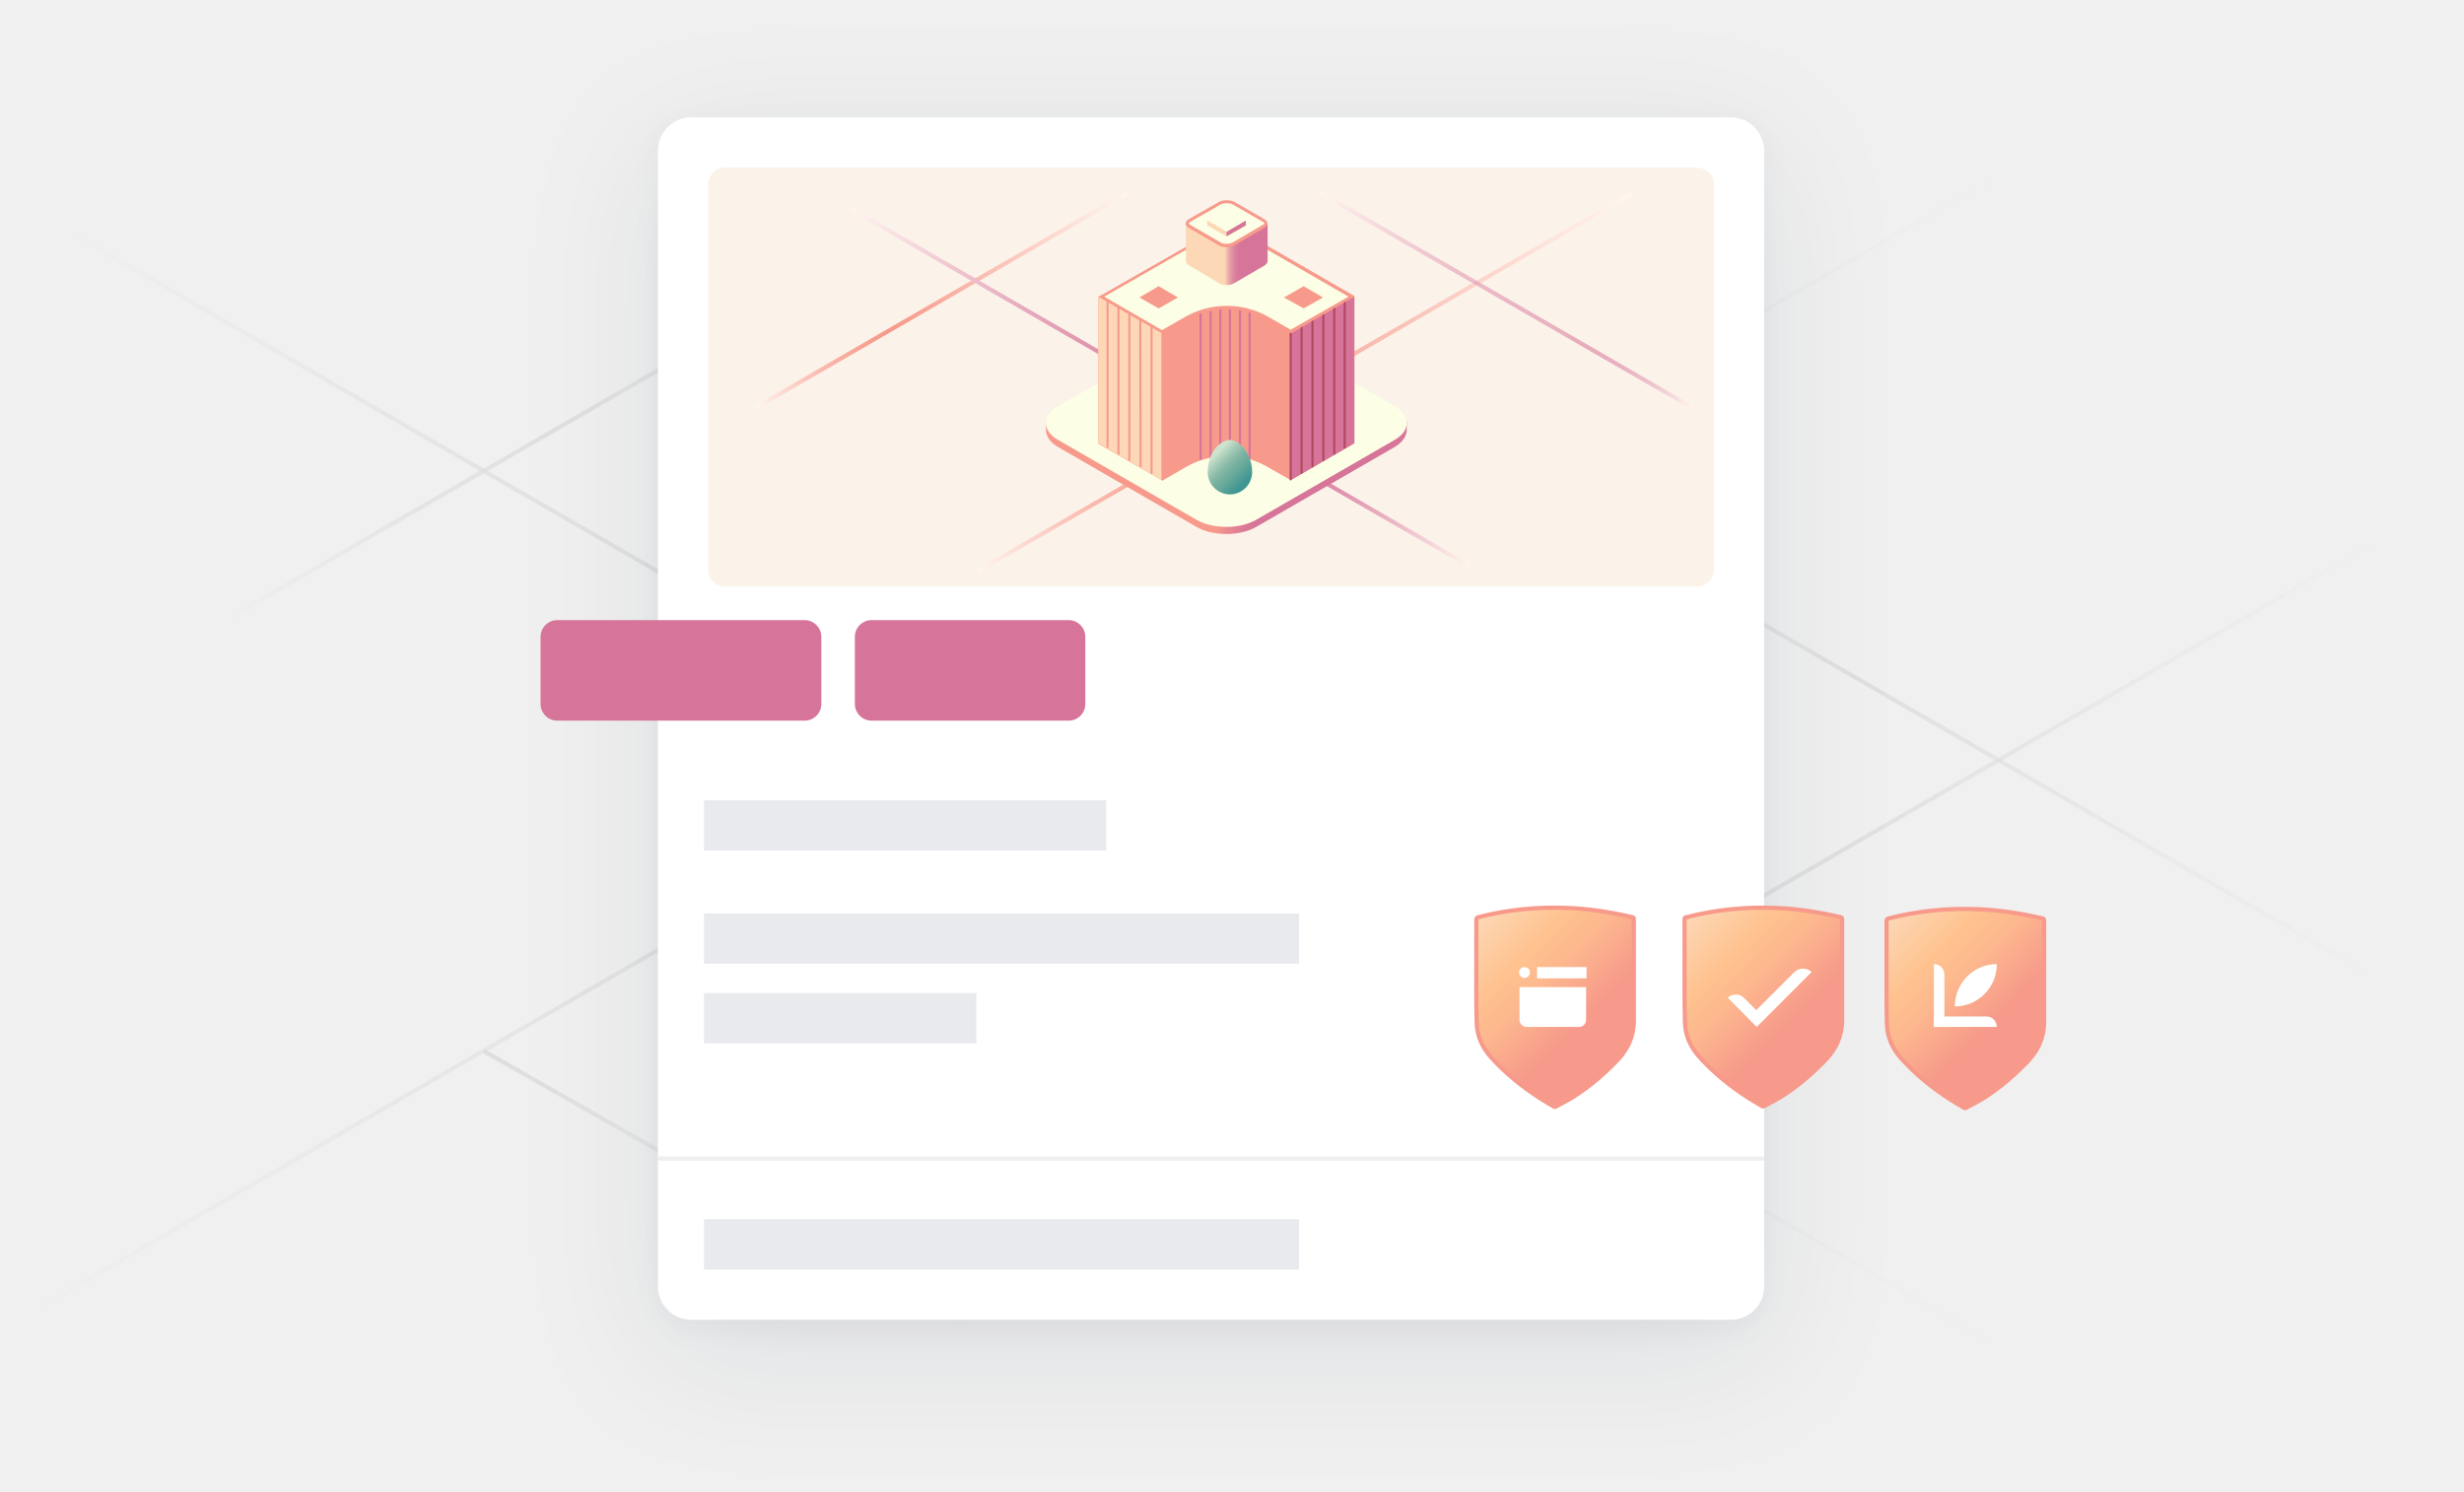
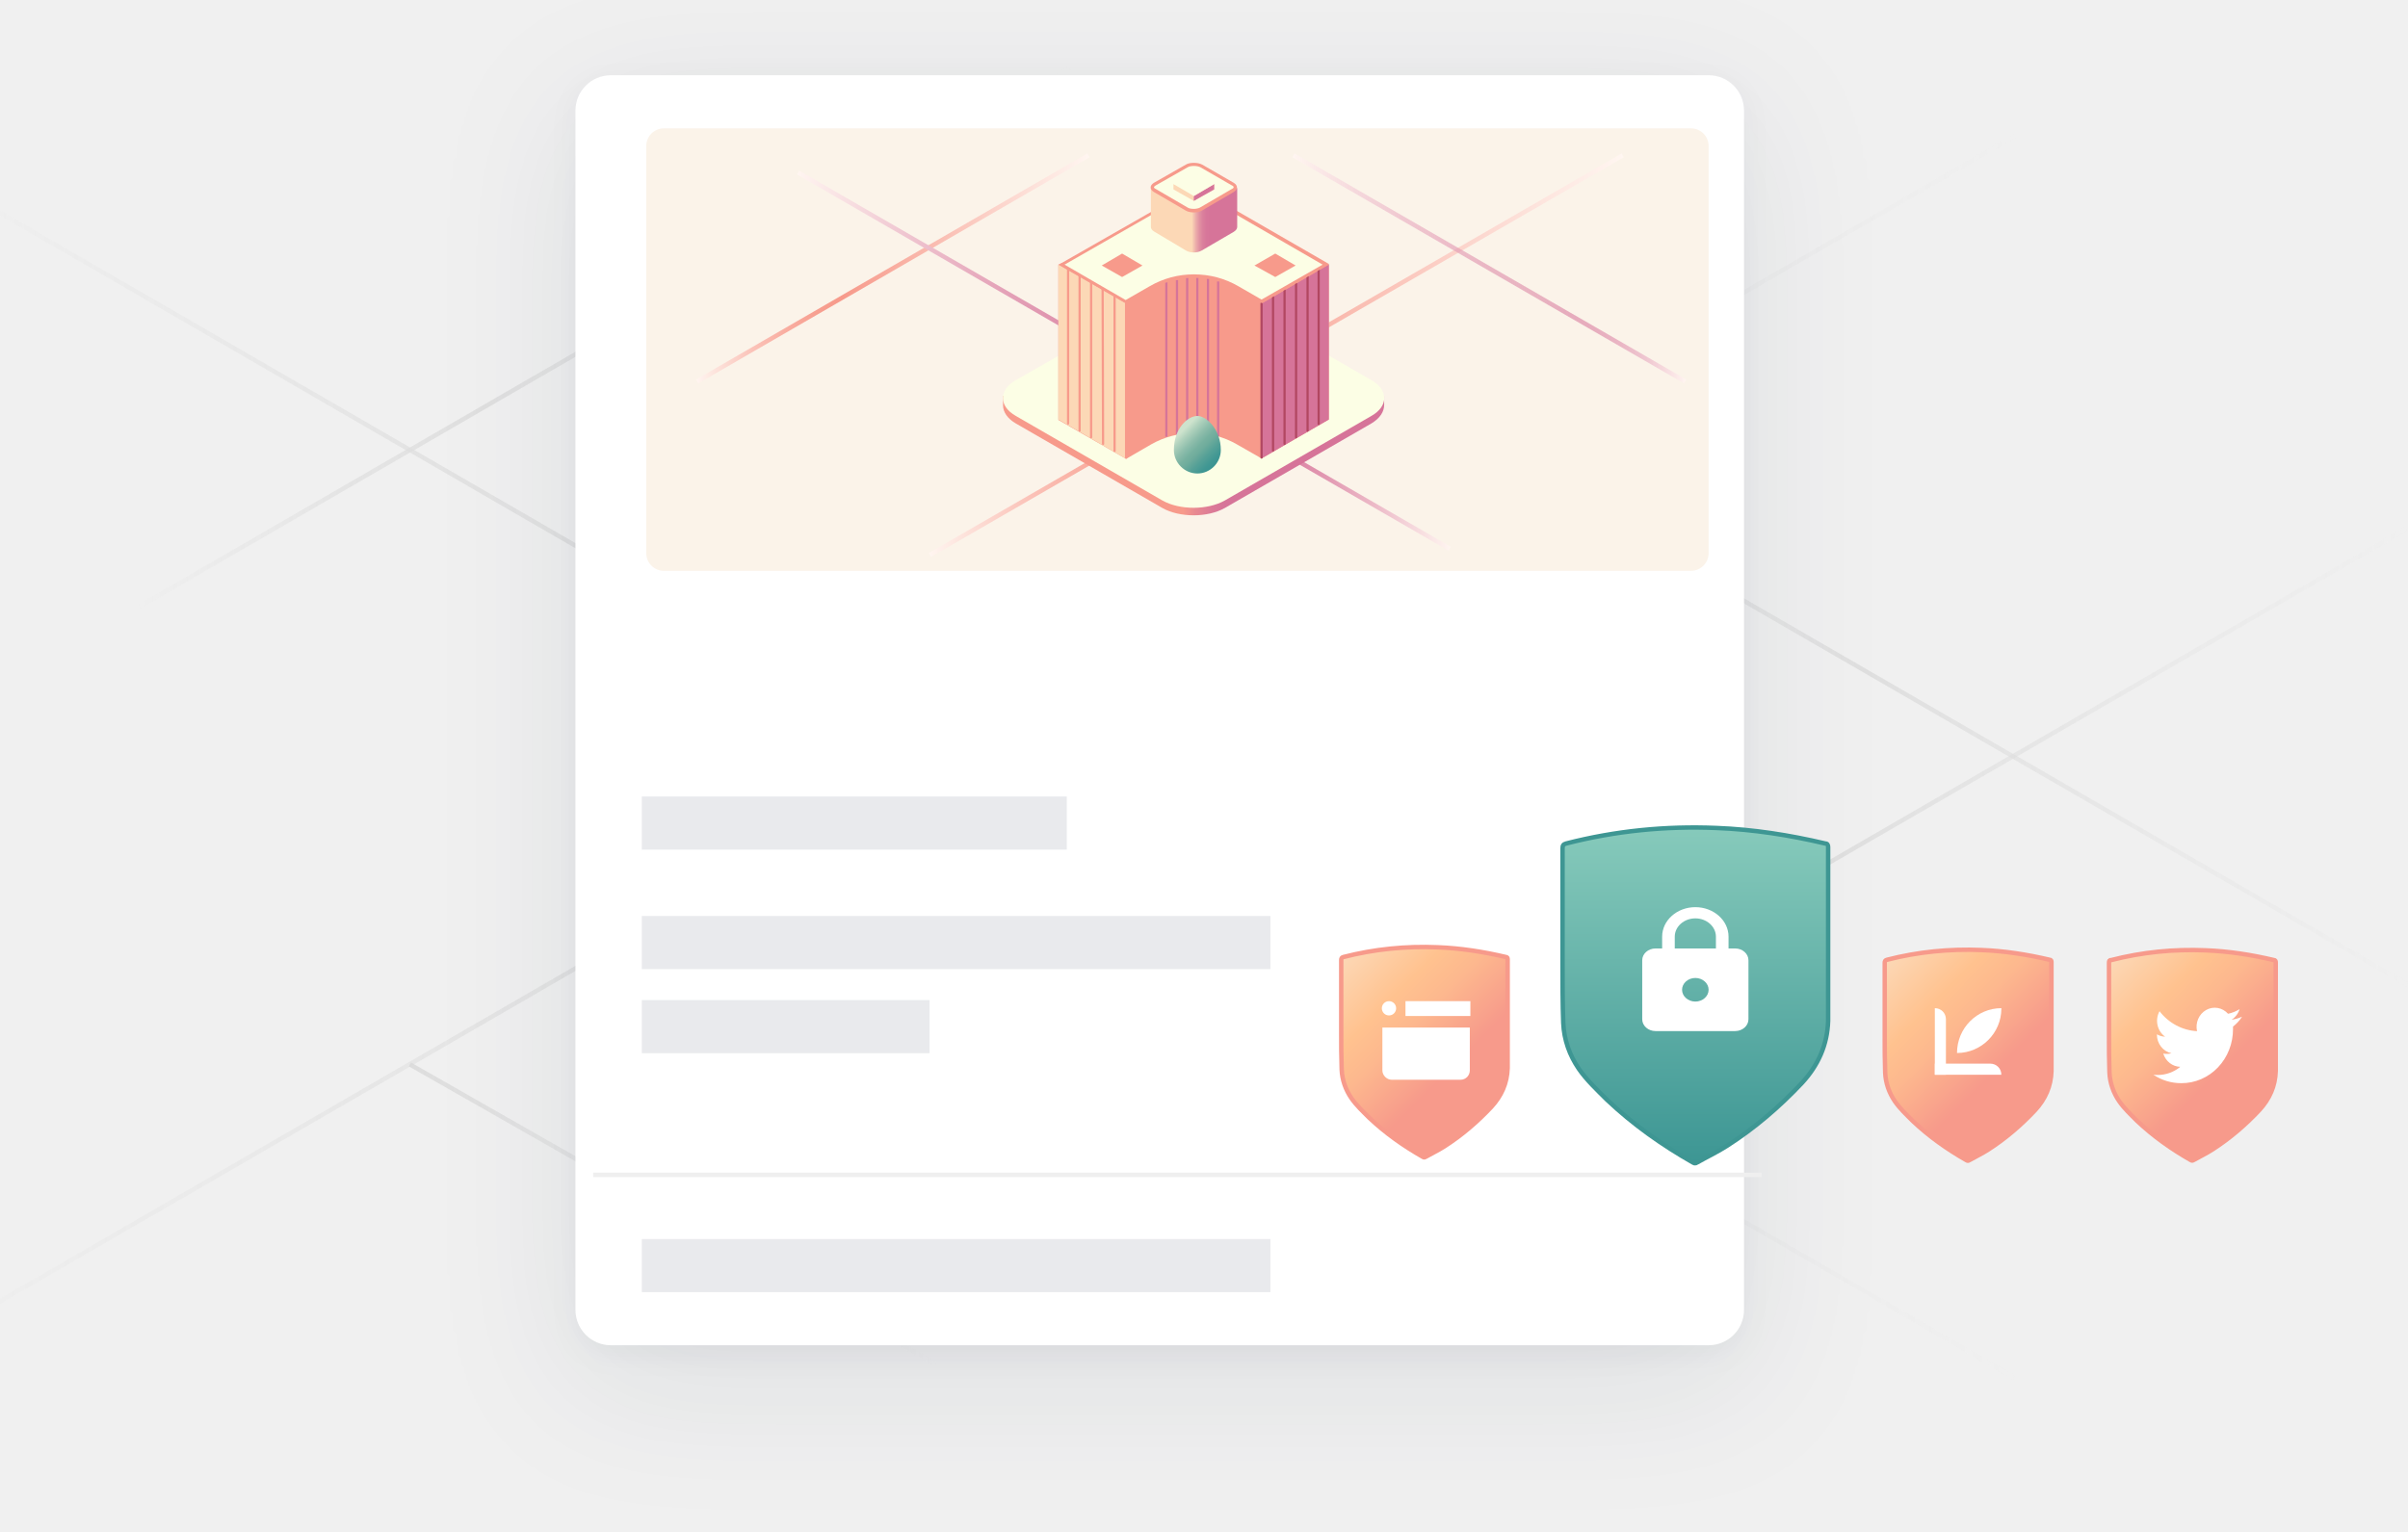
- <svg xmlns="http://www.w3.org/2000/svg" width="588" height="356" viewBox="0 0 588 356" fill="none">
-   <path d="M477.154 41.706L7.672 313.053" stroke="url(#paint0_linear)" stroke-miterlimit="10" />
-   <path d="M565.558 130.177L355.882 251.367" stroke="url(#paint1_linear)" stroke-miterlimit="10" />
-   <path d="M264.165 26.437L54.489 147.627" stroke="url(#paint2_linear)" stroke-miterlimit="10" />
-   <path d="M17.437 55.753L477.154 321.429" stroke="url(#paint3_linear)" stroke-miterlimit="10" />
-   <path d="M115.431 250.844L234 318.375" stroke="url(#paint4_linear)" stroke-miterlimit="10" />
-   <path d="M371.139 120.318L565.82 232.783" stroke="url(#paint5_linear)" stroke-miterlimit="10" />
-   <g filter="url(#filter0_dd)">
-     <path d="M157 36C157 31.582 160.582 28 165 28H413C417.418 28 421 31.582 421 36V307C421 311.418 417.418 315 413 315H165C160.582 315 157 311.418 157 307V36Z" fill="white" />
+ <svg xmlns="http://www.w3.org/2000/svg" width="544" height="346" viewBox="0 0 544 346" fill="none">
+   <g clip-path="url(#clip0)">
+     <path d="M454.991 30.794L-15.355 302.929" stroke="url(#paint0_linear)" stroke-miterlimit="10" />
+     <path d="M543.558 119.522L333.496 241.064" stroke="url(#paint1_linear)" stroke-miterlimit="10" />
+     <path d="M241.611 15.482L31.549 137.023" stroke="url(#paint2_linear)" stroke-miterlimit="10" />
+     <path d="M-5.572 44.883L454.992 311.329" stroke="url(#paint3_linear)" stroke-miterlimit="10" />
+     <path d="M92.602 240.539L211.389 308.266" stroke="url(#paint4_linear)" stroke-miterlimit="10" />
+     <path d="M348.779 109.635L543.818 222.426" stroke="url(#paint5_linear)" stroke-miterlimit="10" />
+     <g filter="url(#filter0_dd)">
+       <path d="M130 25C130 20.582 133.582 17 138 17H386C390.418 17 394 20.582 394 25V296C394 300.418 390.418 304 386 304H138C133.582 304 130 300.418 130 296V25Z" fill="white" />
+     </g>
+     <line x1="134" y1="265.5" x2="398" y2="265.5" stroke="#EFEFEF" />
+     <rect x="145" y="207" width="142" height="12" fill="#E9EAED" />
+     <rect x="145" y="280" width="142" height="12" fill="#E9EAED" />
+     <rect x="145" y="180" width="96" height="12" fill="#E9EAED" />
+     <rect x="145" y="226" width="65" height="12" fill="#E9EAED" />
+     <rect x="146" y="29" width="240" height="100" rx="4" fill="#FBF3E9" />
+     <g clip-path="url(#clip1)">
+       <path d="M366.6 35.1L210.1 125.4" stroke="url(#paint6_linear)" stroke-miterlimit="10" />
+       <path d="M245.9 35.1L157.5 86.2" stroke="url(#paint7_linear)" stroke-miterlimit="10" />
+       <path d="M292.199 35.1L380.699 86.2" stroke="url(#paint8_linear)" stroke-miterlimit="10" />
+       <path d="M180.301 39L327.501 124" stroke="url(#paint9_linear)" stroke-miterlimit="10" />
+       <path d="M229.5 95.7C227.6 94.6 226.6 93.1 226.6 91.6C226.6 90.1 226.6 89.5 226.6 89.5L262.8 68.5C266.7 66.3 273 66.3 276.9 68.5L312.7 89.5C312.7 89.5 312.7 90 312.7 91.5C312.7 93 311.8 94.5 309.8 95.7L276.7 114.8C272.8 117 266.5 117 262.6 114.8L229.5 95.7Z" fill="url(#paint10_linear)" />
+       <path d="M229.499 94C225.599 91.8 225.599 88.1 229.499 85.9L262.799 66.9C266.699 64.7 272.999 64.7 276.899 66.9L309.799 85.9C313.699 88.1 313.699 91.8 309.799 94L276.699 113.1C272.799 115.3 266.499 115.3 262.599 113.1L229.499 94Z" fill="#FCFEE5" />
+       <path d="M279.4 100.4L285 103.6L300.2 94.8V59.8C294.2 56.4 245 56.4 239.1 59.8V94.9L254.4 103.7L260.1 100.4C266.1 97 273.5 97 279.4 100.4Z" fill="#F79A8B" />
+       <path d="M254.4 68.6L239.1 59.8V94.8L254.4 103.7V68.6Z" fill="#FCD8B6" />
+       <path d="M285 68.6V103.6L300.2 94.8V59.8L285 68.6Z" fill="#D67499" />
+       <path d="M297.9 95.8V61" stroke="#B24761" stroke-width="0.5" stroke-miterlimit="10" stroke-linecap="round" />
+       <path d="M295.4 97.3V62.5" stroke="#B24761" stroke-width="0.5" stroke-miterlimit="10" stroke-linecap="round" />
+       <path d="M292.801 98.8V64.1" stroke="#B24761" stroke-width="0.5" stroke-miterlimit="10" stroke-linecap="round" />
+       <path d="M290.199 100.3V65.6" stroke="#B24761" stroke-width="0.5" stroke-miterlimit="10" stroke-linecap="round" />
+       <path d="M287.6 101.8V67.1" stroke="#B24761" stroke-width="0.5" stroke-miterlimit="10" stroke-linecap="round" />
+       <path d="M285 103.4V68.6" stroke="#B24761" stroke-width="0.5" stroke-miterlimit="10" stroke-linecap="round" />
+       <path d="M241.299 95.7V60.7" stroke="#F79A8B" stroke-width="0.5" stroke-miterlimit="10" stroke-linecap="round" />
+       <path d="M243.898 97.3V62.2" stroke="#F79A8B" stroke-width="0.5" stroke-miterlimit="10" stroke-linecap="round" />
+       <path d="M246.498 98.8V63.8" stroke="#F79A8B" stroke-width="0.5" stroke-miterlimit="10" stroke-linecap="round" />
+       <path d="M249.2 100.3L249.1 65.4" stroke="#F79A8B" stroke-width="0.5" stroke-miterlimit="10" stroke-linecap="round" />
+       <path d="M251.799 101.9V67" stroke="#F79A8B" stroke-width="0.5" stroke-miterlimit="10" stroke-linecap="round" />
+       <path d="M254.398 103.4V68.6" stroke="#F79A8B" stroke-width="0.5" stroke-miterlimit="10" stroke-linecap="round" />
+       <path d="M263.498 98.7V63.8" stroke="#D67499" stroke-width="0.5" stroke-miterlimit="10" />
+       <path d="M265.898 98.2V63.3" stroke="#D67499" stroke-width="0.5" stroke-miterlimit="10" />
+       <path d="M268.199 97.9V62.8" stroke="#D67499" stroke-width="0.5" stroke-miterlimit="10" />
+       <path d="M270.498 97.9V62.8" stroke="#D67499" stroke-width="0.5" stroke-miterlimit="10" />
+       <path d="M272.898 98.2V63" stroke="#D67499" stroke-width="0.5" stroke-miterlimit="10" />
+       <path d="M275.199 98.6V63.6" stroke="#D67499" stroke-width="0.5" stroke-miterlimit="10" />
+       <path d="M239.898 59.8L260.398 48.1C263.298 46.5 266.498 45.6 269.798 45.6C273.098 45.6 276.398 46.5 279.298 48.1L299.498 59.8L284.998 68.1L279.598 65C276.598 63.3 273.198 62.4 269.698 62.4C266.298 62.4 262.898 63.3 259.898 65L254.398 68.2L239.898 59.8Z" fill="#FCFEE5" />
+       <path d="M269.799 45.9C273.099 45.9 276.299 46.8 279.099 48.4L298.799 59.8L284.999 67.7L279.799 64.7C276.699 62.9 273.299 62 269.699 62C266.199 62 262.799 62.9 259.699 64.7L254.299 67.8L240.499 59.8L260.399 48.4C263.299 46.8 266.499 45.9 269.799 45.9ZM269.799 45.2C266.499 45.2 263.199 46.1 260.199 47.8L239.199 59.8L254.499 68.6L260.199 65.3C263.199 63.6 266.499 62.7 269.799 62.7C273.099 62.7 276.499 63.6 279.499 65.3L285.099 68.5L300.299 59.7L279.499 47.7C276.399 46 273.099 45.2 269.799 45.2Z" fill="#F79A8B" />
+       <path d="M260.7 52.3C260.2 52 260 51.6 260 51.3C260 50.9 260 42.5 260 42.5H279.5C279.5 42.5 279.5 51 279.5 51.3C279.5 51.7 279.2 52.1 278.7 52.4L271.5 56.6C270.5 57.2 268.9 57.2 267.9 56.6L260.7 52.3Z" fill="url(#paint11_linear)" />
+       <path d="M269.699 47.7C269.099 47.7 268.499 47.6 268.099 47.3L260.899 43.1C260.499 42.9 260.299 42.6 260.299 42.4C260.299 42.1 260.499 41.9 260.899 41.7L268.099 37.6C268.499 37.4 269.099 37.2 269.699 37.2C270.299 37.2 270.899 37.3 271.299 37.6L278.399 41.7C278.799 41.9 278.999 42.2 278.999 42.4C278.999 42.6 278.799 42.9 278.399 43.1L271.199 47.3C270.899 47.5 270.299 47.7 269.699 47.7Z" fill="#FCFEE5" />
+       <path d="M269.699 37.5C270.299 37.5 270.799 37.6 271.199 37.8L278.299 41.9C278.599 42 278.699 42.2 278.699 42.3C278.699 42.4 278.599 42.6 278.299 42.7L271.099 46.9C270.699 47.1 270.199 47.2 269.699 47.2C269.099 47.2 268.599 47.1 268.299 46.9L261.099 42.7C260.799 42.6 260.699 42.4 260.699 42.3C260.699 42.2 260.799 42.1 261.099 41.9L268.299 37.8C268.599 37.6 269.199 37.5 269.699 37.5ZM269.699 36.8C268.999 36.8 268.399 36.9 267.899 37.2L260.699 41.3C259.699 41.9 259.699 42.8 260.699 43.4L267.899 47.6C268.399 47.9 269.099 48 269.699 48C270.399 48 270.999 47.9 271.499 47.6L278.699 43.4C279.699 42.8 279.699 41.9 278.699 41.3L271.599 37.2C270.999 36.9 270.399 36.8 269.699 36.8Z" fill="#F79A8B" />
+       <path d="M265.1 42.8V41.6H274.3V42.8L269.7 45.4L265.1 42.8Z" fill="#FCD8B6" />
+       <path d="M269.699 44.3L274.299 41.6V42.8L269.699 45.4V44.3Z" fill="#D67499" />
+       <path d="M265.1 41.6L269.7 39L274.3 41.6L269.7 44.3L265.1 41.6Z" fill="#FCFEE5" />
+       <path d="M248.898 60L253.498 57.3L258.098 60L253.498 62.6L248.898 60Z" fill="#F79A8B" />
+       <path d="M283.398 60L288.098 57.3L292.698 60L288.098 62.6L283.398 60Z" fill="#F79A8B" />
+       <path d="M275.799 101.7C275.799 104.6 273.399 107 270.499 107C267.599 107 265.199 104.6 265.199 101.7C265.199 96.7 268.399 94 270.499 94C272.599 94 275.799 97.1 275.799 101.7Z" fill="url(#paint12_linear)" />
+     </g>
+     <path d="M332.602 221L319.502 234.1L312.602 227.1C313.702 226.1 315.502 226.1 316.502 227.2L319.402 230.1L328.502 221C329.702 219.9 331.502 219.9 332.602 221Z" fill="white" />
+     <path d="M437 234.1H434.5V219.1C435.9 219.1 437 220.2 437 221.6V234.1Z" fill="white" />
+     <path d="M449.5 234.1H434.5V231.6H447C448.4 231.6 449.5 232.7 449.5 234.1Z" fill="white" />
+     <path d="M439.5 229.2C439.5 223.6 444 219.1 449.5 219.1V219.2C449.5 224.7 445 229.2 439.5 229.2Z" fill="white" />
+     <path d="M413 211.203C413 204.66 413 197.958 413 191.416C413 190.937 412.84 190.618 412.362 190.618C404.223 188.703 396.085 187.426 387.787 187.107C376.298 186.628 364.968 187.745 353.798 190.618C353.16 190.777 353 191.097 353 191.735C353 200.511 353 209.128 353 217.905C353 222.373 353 226.682 353.16 231.15C353.319 234.98 354.596 238.49 356.67 241.522C358.426 244.075 360.819 246.309 363.053 248.543C368.957 254.128 375.5 258.756 382.521 262.745C382.681 262.905 383.16 262.905 383.319 262.745C385.553 261.469 387.947 260.352 390.181 258.916C396.404 254.926 401.989 250.139 407.096 244.714C410.766 240.724 412.84 236.097 413 230.671C413 223.969 413 217.586 413 211.203Z" fill="url(#paint13_linear)" stroke="#3E9693" stroke-miterlimit="10" />
+     <path d="M392 214.333H390.5V211.667C390.5 207.987 387.14 205 383 205C378.86 205 375.5 207.987 375.5 211.667V214.333H374C372.35 214.333 371 215.533 371 217V230.333C371 231.8 372.35 233 374 233H392C393.65 233 395 231.8 395 230.333V217C395 215.533 393.65 214.333 392 214.333ZM383 226.333C381.35 226.333 380 225.133 380 223.667C380 222.2 381.35 221 383 221C384.65 221 386 222.2 386 223.667C386 225.133 384.65 226.333 383 226.333ZM387.65 214.333H378.35V211.667C378.35 209.387 380.435 207.533 383 207.533C385.565 207.533 387.65 209.387 387.65 211.667V214.333Z" fill="white" />
+     <path d="M340.6 229.167C340.6 225.067 340.6 220.867 340.6 216.767C340.6 216.467 340.5 216.267 340.2 216.267C335.1 215.067 330 214.267 324.8 214.067C317.6 213.767 310.5 214.467 303.5 216.267C303.1 216.367 303 216.567 303 216.967C303 222.467 303 227.867 303 233.367C303 236.167 303 238.867 303.1 241.667C303.2 244.067 304 246.267 305.3 248.167C306.4 249.767 307.9 251.167 309.3 252.567C313 256.067 317.1 258.967 321.5 261.467C321.6 261.567 321.9 261.567 322 261.467C323.4 260.667 324.9 259.967 326.3 259.067C330.2 256.567 333.7 253.567 336.9 250.167C339.2 247.667 340.5 244.767 340.6 241.367C340.6 237.167 340.6 233.167 340.6 229.167Z" fill="url(#paint14_linear)" stroke="#F79A8B" stroke-miterlimit="10" />
+     <path d="M329.939 244.004H314.411C313.293 244.004 312.299 243.01 312.299 241.892V232.203H332.05V241.892C332.05 243.01 331.181 244.004 329.939 244.004Z" fill="white" />
+     <path d="M332.176 226.24H317.518V229.594H332.176V226.24Z" fill="white" />
+     <path d="M313.791 229.47C314.683 229.47 315.406 228.747 315.406 227.855C315.406 226.963 314.683 226.24 313.791 226.24C312.899 226.24 312.176 226.963 312.176 227.855C312.176 228.747 312.899 229.47 313.791 229.47Z" fill="white" />
+     <path d="M463.452 229.831C463.452 225.72 463.452 221.507 463.452 217.395C463.452 217.095 463.352 216.894 463.052 216.894C457.942 215.691 452.833 214.888 447.623 214.688C440.41 214.387 433.297 215.089 426.284 216.894C425.883 216.994 425.783 217.195 425.783 217.596C425.783 223.112 425.783 228.528 425.783 234.044C425.783 236.852 425.783 239.56 425.883 242.368C425.984 244.775 426.785 246.981 428.087 248.887C429.189 250.491 430.692 251.895 432.095 253.299C435.802 256.809 439.909 259.718 444.317 262.225C444.417 262.325 444.718 262.325 444.818 262.225C446.221 261.423 447.724 260.721 449.126 259.818C453.033 257.311 456.54 254.302 459.746 250.892C462.05 248.385 463.352 245.477 463.452 242.067C463.452 237.855 463.452 233.843 463.452 229.831Z" fill="url(#paint15_linear)" stroke="#F79A8B" stroke-miterlimit="10" />
+     <path d="M439.61 242.869H437.105V227.826C438.508 227.826 439.61 228.929 439.61 230.333V242.869Z" fill="white" />
+     <path d="M452.133 242.869H437.105V240.362H449.628C451.031 240.362 452.133 241.465 452.133 242.869Z" fill="white" />
+     <path d="M442.115 237.955C442.115 232.339 446.624 227.826 452.134 227.826V227.926C452.134 233.442 447.625 237.955 442.115 237.955Z" fill="white" />
+     <path d="M514.122 229.899C514.122 225.787 514.122 221.575 514.122 217.463C514.122 217.162 514.022 216.961 513.722 216.961C508.612 215.758 503.503 214.956 498.293 214.755C491.08 214.454 483.967 215.156 476.954 216.961C476.553 216.961 476.453 217.062 476.453 217.563C476.453 223.079 476.453 228.495 476.453 234.011C476.453 236.819 476.453 239.527 476.553 242.335C476.653 244.742 477.455 246.948 478.757 248.854C479.859 250.458 481.362 251.862 482.765 253.266C486.472 256.776 490.579 259.685 494.987 262.192C495.087 262.292 495.388 262.292 495.488 262.192C496.891 261.39 498.393 260.688 499.796 259.785C503.703 257.278 507.21 254.269 510.416 250.859C512.72 248.352 514.022 245.444 514.122 242.034C514.122 237.922 514.122 233.91 514.122 229.899Z" fill="url(#paint16_linear)" stroke="#F79A8B" stroke-miterlimit="10" />
+     <path d="M492.771 244.774C494.308 244.786 495.832 244.477 497.254 243.866C498.677 243.256 499.97 242.355 501.057 241.217C502.145 240.079 503.007 238.726 503.592 237.236C504.177 235.746 504.475 234.149 504.467 232.538C504.467 232.351 504.467 232.164 504.467 231.985C505.266 231.372 505.957 230.616 506.508 229.753C505.758 230.101 504.962 230.33 504.148 230.43C505.004 229.891 505.644 229.045 505.951 228.049C505.146 228.551 504.265 228.903 503.346 229.092C502.727 228.398 501.908 227.938 501.014 227.783C500.12 227.628 499.203 227.787 498.404 228.235C497.605 228.683 496.97 229.395 496.597 230.26C496.224 231.125 496.134 232.096 496.341 233.02C494.705 232.937 493.105 232.492 491.645 231.716C490.184 230.94 488.897 229.85 487.866 228.516C487.34 229.465 487.178 230.588 487.414 231.657C487.65 232.727 488.265 233.662 489.135 234.273C488.482 234.252 487.843 234.068 487.272 233.736V233.79C487.274 234.784 487.602 235.747 488.202 236.517C488.803 237.287 489.638 237.815 490.567 238.014C489.962 238.185 489.327 238.209 488.712 238.084C488.976 238.941 489.488 239.689 490.177 240.226C490.866 240.763 491.698 241.061 492.556 241.079C491.101 242.279 489.302 242.928 487.45 242.923C487.123 242.925 486.796 242.905 486.471 242.861C488.352 244.119 490.539 244.783 492.771 244.774Z" fill="white" />
  </g>
-   <line x1="157" y1="276.5" x2="421" y2="276.5" stroke="#EFEFEF" />
-   <rect x="129" y="148" width="67" height="24" rx="4" fill="#D67499" />
-   <rect x="204" y="148" width="55" height="24" rx="4" fill="#D67499" />
-   <rect x="168" y="218" width="142" height="12" fill="#E9EAED" />
-   <rect x="168" y="291" width="142" height="12" fill="#E9EAED" />
-   <rect x="168" y="191" width="96" height="12" fill="#E9EAED" />
-   <rect x="168" y="237" width="65" height="12" fill="#E9EAED" />
-   <rect x="169" y="40" width="240" height="100" rx="4" fill="#FBF3E9" />
-   <path d="M389.6 46.1L233.1 136.4" stroke="url(#paint6_linear)" stroke-miterlimit="10" />
-   <path d="M268.9 46.1L180.5 97.2" stroke="url(#paint7_linear)" stroke-miterlimit="10" />
-   <path d="M315.2 46.1L403.7 97.2" stroke="url(#paint8_linear)" stroke-miterlimit="10" />
-   <path d="M203.3 50L350.5 135" stroke="url(#paint9_linear)" stroke-miterlimit="10" />
-   <path d="M252.5 106.7C250.6 105.6 249.6 104.1 249.6 102.6C249.6 101.1 249.6 100.5 249.6 100.5L285.8 79.5C289.7 77.3 296 77.3 299.9 79.5L335.7 100.5C335.7 100.5 335.7 101 335.7 102.5C335.7 104 334.8 105.5 332.8 106.7L299.7 125.8C295.8 128 289.5 128 285.6 125.8L252.5 106.7Z" fill="url(#paint10_linear)" />
-   <path d="M252.5 105C248.6 102.8 248.6 99.1 252.5 96.9L285.8 77.9C289.7 75.7 296 75.7 299.9 77.9L332.8 96.9C336.7 99.1 336.7 102.8 332.8 105L299.7 124.1C295.8 126.3 289.5 126.3 285.6 124.1L252.5 105Z" fill="#FCFEE5" />
-   <path d="M302.4 111.4L308 114.6L323.2 105.8V70.8C317.2 67.4 268 67.4 262.1 70.8V105.9L277.4 114.7L283.1 111.4C289.1 108 296.5 108 302.4 111.4Z" fill="#F79A8B" />
-   <path d="M277.4 79.6L262.1 70.8V105.8L277.4 114.7V79.6Z" fill="#FCD8B6" />
-   <path d="M308 79.6V114.6L323.2 105.8V70.8L308 79.6Z" fill="#D67499" />
-   <path d="M320.9 106.8V72" stroke="#B24761" stroke-width="0.5" stroke-miterlimit="10" stroke-linecap="round" />
-   <path d="M318.4 108.3V73.5" stroke="#B24761" stroke-width="0.5" stroke-miterlimit="10" stroke-linecap="round" />
-   <path d="M315.8 109.8V75.1" stroke="#B24761" stroke-width="0.5" stroke-miterlimit="10" stroke-linecap="round" />
-   <path d="M313.2 111.3V76.6" stroke="#B24761" stroke-width="0.5" stroke-miterlimit="10" stroke-linecap="round" />
-   <path d="M310.6 112.8V78.1" stroke="#B24761" stroke-width="0.5" stroke-miterlimit="10" stroke-linecap="round" />
-   <path d="M308 114.4V79.6" stroke="#B24761" stroke-width="0.5" stroke-miterlimit="10" stroke-linecap="round" />
-   <path d="M264.3 106.7V71.7" stroke="#F79A8B" stroke-width="0.5" stroke-miterlimit="10" stroke-linecap="round" />
-   <path d="M266.9 108.3V73.2" stroke="#F79A8B" stroke-width="0.5" stroke-miterlimit="10" stroke-linecap="round" />
-   <path d="M269.5 109.8V74.8" stroke="#F79A8B" stroke-width="0.5" stroke-miterlimit="10" stroke-linecap="round" />
-   <path d="M272.2 111.3L272.1 76.4" stroke="#F79A8B" stroke-width="0.5" stroke-miterlimit="10" stroke-linecap="round" />
-   <path d="M274.8 112.9V78" stroke="#F79A8B" stroke-width="0.5" stroke-miterlimit="10" stroke-linecap="round" />
-   <path d="M277.4 114.4V79.6" stroke="#F79A8B" stroke-width="0.5" stroke-miterlimit="10" stroke-linecap="round" />
-   <path d="M286.5 109.7V74.8" stroke="#D67499" stroke-width="0.5" stroke-miterlimit="10" />
-   <path d="M288.9 109.2V74.3" stroke="#D67499" stroke-width="0.5" stroke-miterlimit="10" />
-   <path d="M291.2 108.9V73.8" stroke="#D67499" stroke-width="0.5" stroke-miterlimit="10" />
-   <path d="M293.5 108.9V73.8" stroke="#D67499" stroke-width="0.5" stroke-miterlimit="10" />
-   <path d="M295.9 109.2V74" stroke="#D67499" stroke-width="0.5" stroke-miterlimit="10" />
-   <path d="M298.2 109.6V74.6" stroke="#D67499" stroke-width="0.5" stroke-miterlimit="10" />
-   <path d="M262.9 70.8L283.4 59.1C286.3 57.5 289.5 56.6 292.8 56.6C296.1 56.6 299.4 57.5 302.3 59.1L322.5 70.8L308 79.1L302.6 76C299.6 74.3 296.2 73.4 292.7 73.4C289.3 73.4 285.9 74.3 282.9 76L277.4 79.2L262.9 70.8Z" fill="#FCFEE5" />
-   <path d="M292.8 56.9C296.1 56.9 299.3 57.8 302.1 59.4L321.8 70.8L308 78.7L302.8 75.7C299.7 73.9 296.3 73 292.7 73C289.2 73 285.8 73.9 282.7 75.7L277.3 78.8L263.5 70.8L283.4 59.4C286.3 57.8 289.5 56.9 292.8 56.9ZM292.8 56.2C289.5 56.2 286.2 57.1 283.2 58.8L262.2 70.8L277.5 79.6L283.2 76.3C286.2 74.6 289.5 73.7 292.8 73.7C296.1 73.7 299.5 74.6 302.5 76.3L308.1 79.5L323.3 70.7L302.5 58.7C299.4 57 296.1 56.2 292.8 56.2Z" fill="#F79A8B" />
-   <path d="M283.7 63.3C283.2 63 283 62.6 283 62.3C283 61.9 283 53.5 283 53.5H302.5C302.5 53.5 302.5 62 302.5 62.3C302.5 62.7 302.2 63.1 301.7 63.4L294.5 67.6C293.5 68.2 291.9 68.2 290.9 67.6L283.7 63.3Z" fill="url(#paint11_linear)" />
-   <path d="M292.7 58.7C292.1 58.7 291.5 58.6 291.1 58.3L283.9 54.1C283.5 53.9 283.3 53.6 283.3 53.4C283.3 53.1 283.5 52.9 283.9 52.7L291.1 48.6C291.5 48.4 292.1 48.2 292.7 48.2C293.3 48.2 293.9 48.3 294.3 48.6L301.4 52.7C301.8 52.9 302 53.2 302 53.4C302 53.6 301.8 53.9 301.4 54.1L294.2 58.3C293.9 58.5 293.3 58.7 292.7 58.7Z" fill="#FCFEE5" />
-   <path d="M292.7 48.5C293.3 48.5 293.8 48.6 294.2 48.8L301.3 52.9C301.6 53 301.7 53.2 301.7 53.3C301.7 53.4 301.6 53.6 301.3 53.7L294.1 57.9C293.7 58.1 293.2 58.2 292.7 58.2C292.1 58.2 291.6 58.1 291.3 57.9L284.1 53.7C283.8 53.6 283.7 53.4 283.7 53.3C283.7 53.2 283.8 53.1 284.1 52.9L291.3 48.8C291.6 48.6 292.2 48.5 292.7 48.5ZM292.7 47.8C292 47.8 291.4 47.9 290.9 48.2L283.7 52.3C282.7 52.9 282.7 53.8 283.7 54.4L290.9 58.6C291.4 58.9 292.1 59 292.7 59C293.4 59 294 58.9 294.5 58.6L301.7 54.4C302.7 53.8 302.7 52.9 301.7 52.3L294.6 48.2C294 47.9 293.4 47.8 292.7 47.8Z" fill="#F79A8B" />
-   <path d="M288.1 53.8V52.6H297.3V53.8L292.7 56.4L288.1 53.8Z" fill="#FCD8B6" />
-   <path d="M292.7 55.3L297.3 52.6V53.8L292.7 56.4V55.3Z" fill="#D67499" />
-   <path d="M288.1 52.6L292.7 50L297.3 52.6L292.7 55.3L288.1 52.6Z" fill="#FCFEE5" />
-   <path d="M271.9 71L276.5 68.3L281.1 71L276.5 73.6L271.9 71Z" fill="#F79A8B" />
-   <path d="M306.4 71L311.1 68.3L315.7 71L311.1 73.6L306.4 71Z" fill="#F79A8B" />
-   <path d="M298.8 112.7C298.8 115.6 296.4 118 293.5 118C290.6 118 288.2 115.6 288.2 112.7C288.2 107.7 291.4 105 293.5 105C295.6 105 298.8 108.1 298.8 112.7Z" fill="url(#paint12_linear)" />
-   <path d="M389.9 231.8C389.9 227.7 389.9 223.5 389.9 219.4C389.9 219.1 389.8 218.9 389.5 218.9C384.4 217.7 379.3 216.9 374.1 216.7C366.9 216.4 359.8 217.1 352.8 218.9C352.4 219 352.3 219.2 352.3 219.6C352.3 225.1 352.3 230.5 352.3 236C352.3 238.8 352.3 241.5 352.4 244.3C352.5 246.7 353.3 248.9 354.6 250.8C355.7 252.4 357.2 253.8 358.6 255.2C362.3 258.7 366.4 261.6 370.8 264.1C370.9 264.2 371.2 264.2 371.3 264.1C372.7 263.3 374.2 262.6 375.6 261.7C379.5 259.2 383 256.2 386.2 252.8C388.5 250.3 389.8 247.4 389.9 244C389.9 239.8 389.9 235.8 389.9 231.8Z" fill="url(#paint13_linear)" stroke="#F79A8B" stroke-miterlimit="10" />
-   <path d="M487.8 232.1C487.8 228 487.8 223.8 487.8 219.7C487.8 219.4 487.7 219.2 487.4 219.2C482.3 218 477.2 217.2 472 217C464.8 216.7 457.7 217.4 450.7 219.2C450.3 219.3 450.2 219.5 450.2 219.9C450.2 225.4 450.2 230.8 450.2 236.3C450.2 239.1 450.2 241.8 450.3 244.6C450.4 247 451.2 249.2 452.5 251.1C453.6 252.7 455.1 254.1 456.5 255.5C460.2 259 464.3 261.9 468.7 264.4C468.8 264.5 469.1 264.5 469.2 264.4C470.6 263.6 472.1 262.9 473.5 262C477.4 259.5 480.9 256.5 484.1 253.1C486.4 250.6 487.7 247.7 487.8 244.3C487.8 240.1 487.8 236.1 487.8 232.1Z" fill="url(#paint14_linear)" stroke="#F79A8B" stroke-miterlimit="10" />
-   <path d="M464 245.1H461.5V230.1C462.9 230.1 464 231.2 464 232.6V245.1Z" fill="white" />
-   <path d="M476.5 245.1H461.5V242.6H474C475.4 242.6 476.5 243.7 476.5 245.1Z" fill="white" />
-   <path d="M466.5 240.2C466.5 234.6 471 230.1 476.5 230.1V230.2C476.5 235.7 472 240.2 466.5 240.2Z" fill="white" />
-   <path d="M439.6 231.8C439.6 227.7 439.6 223.5 439.6 219.4C439.6 219.1 439.5 218.9 439.2 218.9C434.1 217.7 429 216.9 423.8 216.7C416.6 216.4 409.5 217.1 402.5 218.9C402.1 218.9 402 219 402 219.5C402 225 402 230.4 402 235.9C402 238.7 402 241.4 402.1 244.2C402.2 246.6 403 248.8 404.3 250.7C405.4 252.3 406.9 253.7 408.3 255.1C412 258.6 416.1 261.5 420.5 264C420.6 264.1 420.9 264.1 421 264C422.4 263.2 423.9 262.5 425.3 261.6C429.2 259.1 432.7 256.1 435.9 252.7C438.2 250.2 439.5 247.3 439.6 243.9C439.6 239.8 439.6 235.8 439.6 231.8Z" fill="url(#paint15_linear)" stroke="#F79A8B" stroke-miterlimit="10" />
-   <path d="M432.3 232L419.2 245.1L412.3 238.1C413.4 237.1 415.2 237.1 416.2 238.2L419.1 241.1L428.2 232C429.4 230.9 431.2 230.9 432.3 232Z" fill="white" />
-   <path d="M376.8 245.1H364.3C363.4 245.1 362.6 244.3 362.6 243.4V235.6H378.5V243.4C378.5 244.3 377.8 245.1 376.8 245.1Z" fill="white" />
-   <path d="M378.6 230.8H366.8V233.5H378.6V230.8Z" fill="white" />
-   <path d="M363.8 233.4C364.518 233.4 365.1 232.818 365.1 232.1C365.1 231.382 364.518 230.8 363.8 230.8C363.082 230.8 362.5 231.382 362.5 232.1C362.5 232.818 363.082 233.4 363.8 233.4Z" fill="white" />
  <defs>
-     <filter id="filter0_dd" x="125" y="4" width="328" height="351" filterUnits="userSpaceOnUse" color-interpolation-filters="sRGB">
+     <filter id="filter0_dd" x="98" y="-7" width="328" height="351" filterUnits="userSpaceOnUse" color-interpolation-filters="sRGB">
      <feFlood flood-opacity="0" result="BackgroundImageFix" />
      <feColorMatrix in="SourceAlpha" type="matrix" values="0 0 0 0 0 0 0 0 0 0 0 0 0 0 0 0 0 0 127 0" />
      <feOffset dy="2" />
      <feGaussianBlur stdDeviation="3" />
      <feColorMatrix type="matrix" values="0 0 0 0 0.039 0 0 0 0 0.09 0 0 0 0 0.2 0 0 0 0.04 0" />
      <feBlend mode="normal" in2="BackgroundImageFix" result="effect1_dropShadow" />
      <feColorMatrix in="SourceAlpha" type="matrix" values="0 0 0 0 0 0 0 0 0 0 0 0 0 0 0 0 0 0 127 0" />
      <feOffset dy="8" />
      <feGaussianBlur stdDeviation="16" />
      <feColorMatrix type="matrix" values="0 0 0 0 0.039 0 0 0 0 0.09 0 0 0 0 0.2 0 0 0 0.08 0" />
      <feBlend mode="normal" in2="effect1_dropShadow" result="effect2_dropShadow" />
      <feBlend mode="normal" in="SourceGraphic" in2="effect2_dropShadow" result="shape" />
    </filter>
-     <linearGradient id="paint0_linear" x1="7.489" y1="177.393" x2="477.413" y2="177.393" gradientUnits="userSpaceOnUse">
+     <linearGradient id="paint0_linear" x1="-15.539" y1="166.875" x2="455.251" y2="166.875" gradientUnits="userSpaceOnUse">
      <stop stop-color="#EFEFEF" stop-opacity="0.5" />
      <stop offset="0.033" stop-color="#ECECEC" stop-opacity="0.52" />
      <stop offset="0.284" stop-color="#DDDDDD" stop-opacity="0.675" />
      <stop offset="0.488" stop-color="#D8D8D8" stop-opacity="0.8" />
      <stop offset="1" stop-color="#EFEFEF" stop-opacity="0.5" />
    </linearGradient>
-     <linearGradient id="paint1_linear" x1="355.694" y1="190.771" x2="565.795" y2="190.771" gradientUnits="userSpaceOnUse">
+     <linearGradient id="paint1_linear" x1="333.307" y1="180.292" x2="543.795" y2="180.292" gradientUnits="userSpaceOnUse">
      <stop stop-color="#EFEFEF" stop-opacity="0.5" />
      <stop offset="0.025" stop-color="#ECECEC" stop-opacity="0.513" />
      <stop offset="0.218" stop-color="#DDDDDD" stop-opacity="0.617" />
      <stop offset="0.374" stop-color="#D8D8D8" stop-opacity="0.7" />
      <stop offset="1" stop-color="#EFEFEF" stop-opacity="0.5" />
    </linearGradient>
-     <linearGradient id="paint2_linear" x1="54.24" y1="87.036" x2="264.342" y2="87.036" gradientUnits="userSpaceOnUse">
+     <linearGradient id="paint2_linear" x1="31.299" y1="76.256" x2="241.787" y2="76.256" gradientUnits="userSpaceOnUse">
      <stop stop-color="#EFEFEF" stop-opacity="0.5" />
      <stop offset="0.025" stop-color="#ECECEC" stop-opacity="0.513" />
      <stop offset="0.218" stop-color="#DDDDDD" stop-opacity="0.617" />
      <stop offset="0.374" stop-color="#D8D8D8" stop-opacity="0.7" />
      <stop offset="1" stop-color="#EFEFEF" stop-opacity="0.5" />
    </linearGradient>
-     <linearGradient id="paint3_linear" x1="17.179" y1="188.585" x2="477.413" y2="188.585" gradientUnits="userSpaceOnUse">
+     <linearGradient id="paint3_linear" x1="-5.83" y1="178.1" x2="455.252" y2="178.1" gradientUnits="userSpaceOnUse">
      <stop stop-color="#EFEFEF" stop-opacity="0.5" />
      <stop offset="0.025" stop-color="#ECECEC" stop-opacity="0.52" />
      <stop offset="0.218" stop-color="#DDDDDD" stop-opacity="0.675" />
      <stop offset="0.374" stop-color="#D8D8D8" stop-opacity="0.8" />
      <stop offset="1" stop-color="#EFEFEF" stop-opacity="0.5" />
    </linearGradient>
-     <linearGradient id="paint4_linear" x1="115.173" y1="284.611" x2="234.194" y2="284.611" gradientUnits="userSpaceOnUse">
+     <linearGradient id="paint4_linear" x1="92.343" y1="274.405" x2="211.584" y2="274.405" gradientUnits="userSpaceOnUse">
      <stop stop-color="#D8D8D8" stop-opacity="0.8" />
      <stop offset="1" stop-color="#EFEFEF" stop-opacity="0.5" />
    </linearGradient>
-     <linearGradient id="paint5_linear" x1="370.951" y1="176.526" x2="566.019" y2="176.526" gradientUnits="userSpaceOnUse">
+     <linearGradient id="paint5_linear" x1="348.59" y1="166.005" x2="544.018" y2="166.005" gradientUnits="userSpaceOnUse">
      <stop stop-color="#EFEFEF" stop-opacity="0.5" />
      <stop offset="0.025" stop-color="#ECECEC" stop-opacity="0.513" />
      <stop offset="0.218" stop-color="#DDDDDD" stop-opacity="0.617" />
      <stop offset="0.374" stop-color="#D8D8D8" stop-opacity="0.7" />
      <stop offset="1" stop-color="#EFEFEF" stop-opacity="0.5" />
    </linearGradient>
-     <linearGradient id="paint6_linear" x1="232.811" y1="91.243" x2="389.808" y2="91.243" gradientUnits="userSpaceOnUse">
+     <linearGradient id="paint6_linear" x1="209.81" y1="80.243" x2="366.808" y2="80.243" gradientUnits="userSpaceOnUse">
      <stop stop-color="#FFF6F1" />
      <stop offset="0.049" stop-color="#FDE3DC" />
      <stop offset="0.142" stop-color="#FBC3B9" />
      <stop offset="0.23" stop-color="#F9ADA0" />
      <stop offset="0.309" stop-color="#F79F90" />
      <stop offset="0.374" stop-color="#F79A8B" />
      <stop offset="1" stop-color="#FFF6F1" />
    </linearGradient>
-     <linearGradient id="paint7_linear" x1="180.215" y1="71.607" x2="269.2" y2="71.607" gradientUnits="userSpaceOnUse">
+     <linearGradient id="paint7_linear" x1="157.215" y1="60.607" x2="246.2" y2="60.607" gradientUnits="userSpaceOnUse">
      <stop stop-color="#FFF6F1" />
      <stop offset="0.049" stop-color="#FDE3DC" />
      <stop offset="0.142" stop-color="#FBC3B9" />
      <stop offset="0.23" stop-color="#F9ADA0" />
      <stop offset="0.309" stop-color="#F79F90" />
      <stop offset="0.374" stop-color="#F79A8B" />
      <stop offset="1" stop-color="#FFF6F1" />
    </linearGradient>
-     <linearGradient id="paint8_linear" x1="403.973" y1="71.607" x2="314.988" y2="71.607" gradientUnits="userSpaceOnUse">
+     <linearGradient id="paint8_linear" x1="380.972" y1="60.607" x2="291.987" y2="60.607" gradientUnits="userSpaceOnUse">
      <stop stop-color="#FFF6F1" />
      <stop offset="0.008" stop-color="#FEF1EE" stop-opacity="0.99" />
      <stop offset="0.092" stop-color="#EFC5D0" stop-opacity="0.877" />
      <stop offset="0.173" stop-color="#E4A2B8" stop-opacity="0.768" />
      <stop offset="0.249" stop-color="#DC89A7" stop-opacity="0.667" />
      <stop offset="0.318" stop-color="#D8799D" stop-opacity="0.575" />
      <stop offset="0.374" stop-color="#D67499" stop-opacity="0.5" />
      <stop offset="1" stop-color="#FFF6F1" />
    </linearGradient>
-     <linearGradient id="paint9_linear" x1="203.052" y1="92.462" x2="350.789" y2="92.462" gradientUnits="userSpaceOnUse">
+     <linearGradient id="paint9_linear" x1="180.053" y1="81.462" x2="327.79" y2="81.462" gradientUnits="userSpaceOnUse">
      <stop stop-color="#FFF6F1" />
      <stop offset="0.014" stop-color="#FEF1EE" />
      <stop offset="0.168" stop-color="#EFC5D0" />
      <stop offset="0.315" stop-color="#E4A2B8" />
      <stop offset="0.454" stop-color="#DC89A7" />
      <stop offset="0.579" stop-color="#D8799D" />
      <stop offset="0.681" stop-color="#D67499" />
      <stop offset="0.725" stop-color="#D97C9F" />
      <stop offset="0.795" stop-color="#E093AE" />
      <stop offset="0.882" stop-color="#ECB9C7" />
      <stop offset="0.982" stop-color="#FCECEA" />
      <stop offset="1" stop-color="#FFF6F1" />
    </linearGradient>
-     <linearGradient id="paint10_linear" x1="249.649" y1="102.724" x2="335.692" y2="102.724" gradientUnits="userSpaceOnUse">
+     <linearGradient id="paint10_linear" x1="226.649" y1="91.724" x2="312.692" y2="91.724" gradientUnits="userSpaceOnUse">
      <stop offset="0.472" stop-color="#F79A8B" />
      <stop offset="0.503" stop-color="#E98A91" />
      <stop offset="0.549" stop-color="#DB7A97" />
      <stop offset="0.584" stop-color="#D67499" />
    </linearGradient>
-     <linearGradient id="paint11_linear" x1="282.903" y1="60.643" x2="302.438" y2="60.643" gradientUnits="userSpaceOnUse">
+     <linearGradient id="paint11_linear" x1="259.903" y1="49.643" x2="279.438" y2="49.643" gradientUnits="userSpaceOnUse">
      <stop stop-color="#FCD8B6" />
      <stop offset="0.47" stop-color="#FCD8B6" />
      <stop offset="0.479" stop-color="#FCD8B6" />
      <stop offset="0.494" stop-color="#F6C9B2" />
      <stop offset="0.529" stop-color="#EBAAA9" />
      <stop offset="0.565" stop-color="#E192A2" />
      <stop offset="0.603" stop-color="#DB819D" />
      <stop offset="0.645" stop-color="#D7779A" />
      <stop offset="0.697" stop-color="#D67499" />
    </linearGradient>
-     <linearGradient id="paint12_linear" x1="289.323" y1="107.68" x2="297.662" y2="116.019" gradientUnits="userSpaceOnUse">
+     <linearGradient id="paint12_linear" x1="266.322" y1="96.68" x2="274.661" y2="105.019" gradientUnits="userSpaceOnUse">
      <stop offset="0.089" stop-color="#CEE3CD" />
      <stop offset="0.209" stop-color="#B0D2BD" />
      <stop offset="0.375" stop-color="#8DBDAB" />
      <stop offset="0.51" stop-color="#77B1A0" />
      <stop offset="0.598" stop-color="#6FAC9C" />
      <stop offset="0.743" stop-color="#56A197" />
      <stop offset="0.897" stop-color="#419793" />
      <stop offset="1" stop-color="#3A9492" />
    </linearGradient>
-     <linearGradient id="paint13_linear" x1="354.301" y1="217.097" x2="388.028" y2="250.824" gradientUnits="userSpaceOnUse">
+     <linearGradient id="paint13_linear" x1="383.201" y1="168.034" x2="383.201" y2="265.575" gradientUnits="userSpaceOnUse">
+       <stop stop-color="#99D7C5" />
+       <stop offset="1" stop-color="#3A9492" />
+     </linearGradient>
+     <linearGradient id="paint14_linear" x1="305.018" y1="214.442" x2="338.746" y2="248.17" gradientUnits="userSpaceOnUse">
      <stop stop-color="#FCD8B6" />
      <stop offset="0.305" stop-color="#FFC28F" />
      <stop offset="0.458" stop-color="#FDB88E" />
      <stop offset="0.719" stop-color="#F79C8B" />
      <stop offset="0.738" stop-color="#F79A8B" />
    </linearGradient>
-     <linearGradient id="paint14_linear" x1="452.218" y1="217.375" x2="485.946" y2="251.103" gradientUnits="userSpaceOnUse">
+     <linearGradient id="paint15_linear" x1="427.805" y1="215.064" x2="461.63" y2="248.853" gradientUnits="userSpaceOnUse">
      <stop stop-color="#FCD8B6" />
      <stop offset="0.305" stop-color="#FFC28F" />
      <stop offset="0.458" stop-color="#FDB88E" />
      <stop offset="0.719" stop-color="#F79C8B" />
      <stop offset="0.738" stop-color="#F79A8B" />
    </linearGradient>
-     <linearGradient id="paint15_linear" x1="404.005" y1="217.097" x2="437.733" y2="250.824" gradientUnits="userSpaceOnUse">
+     <linearGradient id="paint16_linear" x1="478.462" y1="215.153" x2="512.287" y2="248.942" gradientUnits="userSpaceOnUse">
      <stop stop-color="#FCD8B6" />
      <stop offset="0.305" stop-color="#FFC28F" />
      <stop offset="0.458" stop-color="#FDB88E" />
      <stop offset="0.719" stop-color="#F79C8B" />
      <stop offset="0.738" stop-color="#F79A8B" />
    </linearGradient>
+     <clipPath id="clip0">
+       <rect width="544" height="346" fill="white" />
+     </clipPath>
+     <clipPath id="clip1">
+       <rect x="145" y="29" width="240" height="100" fill="white" />
+     </clipPath>
  </defs>
</svg>
